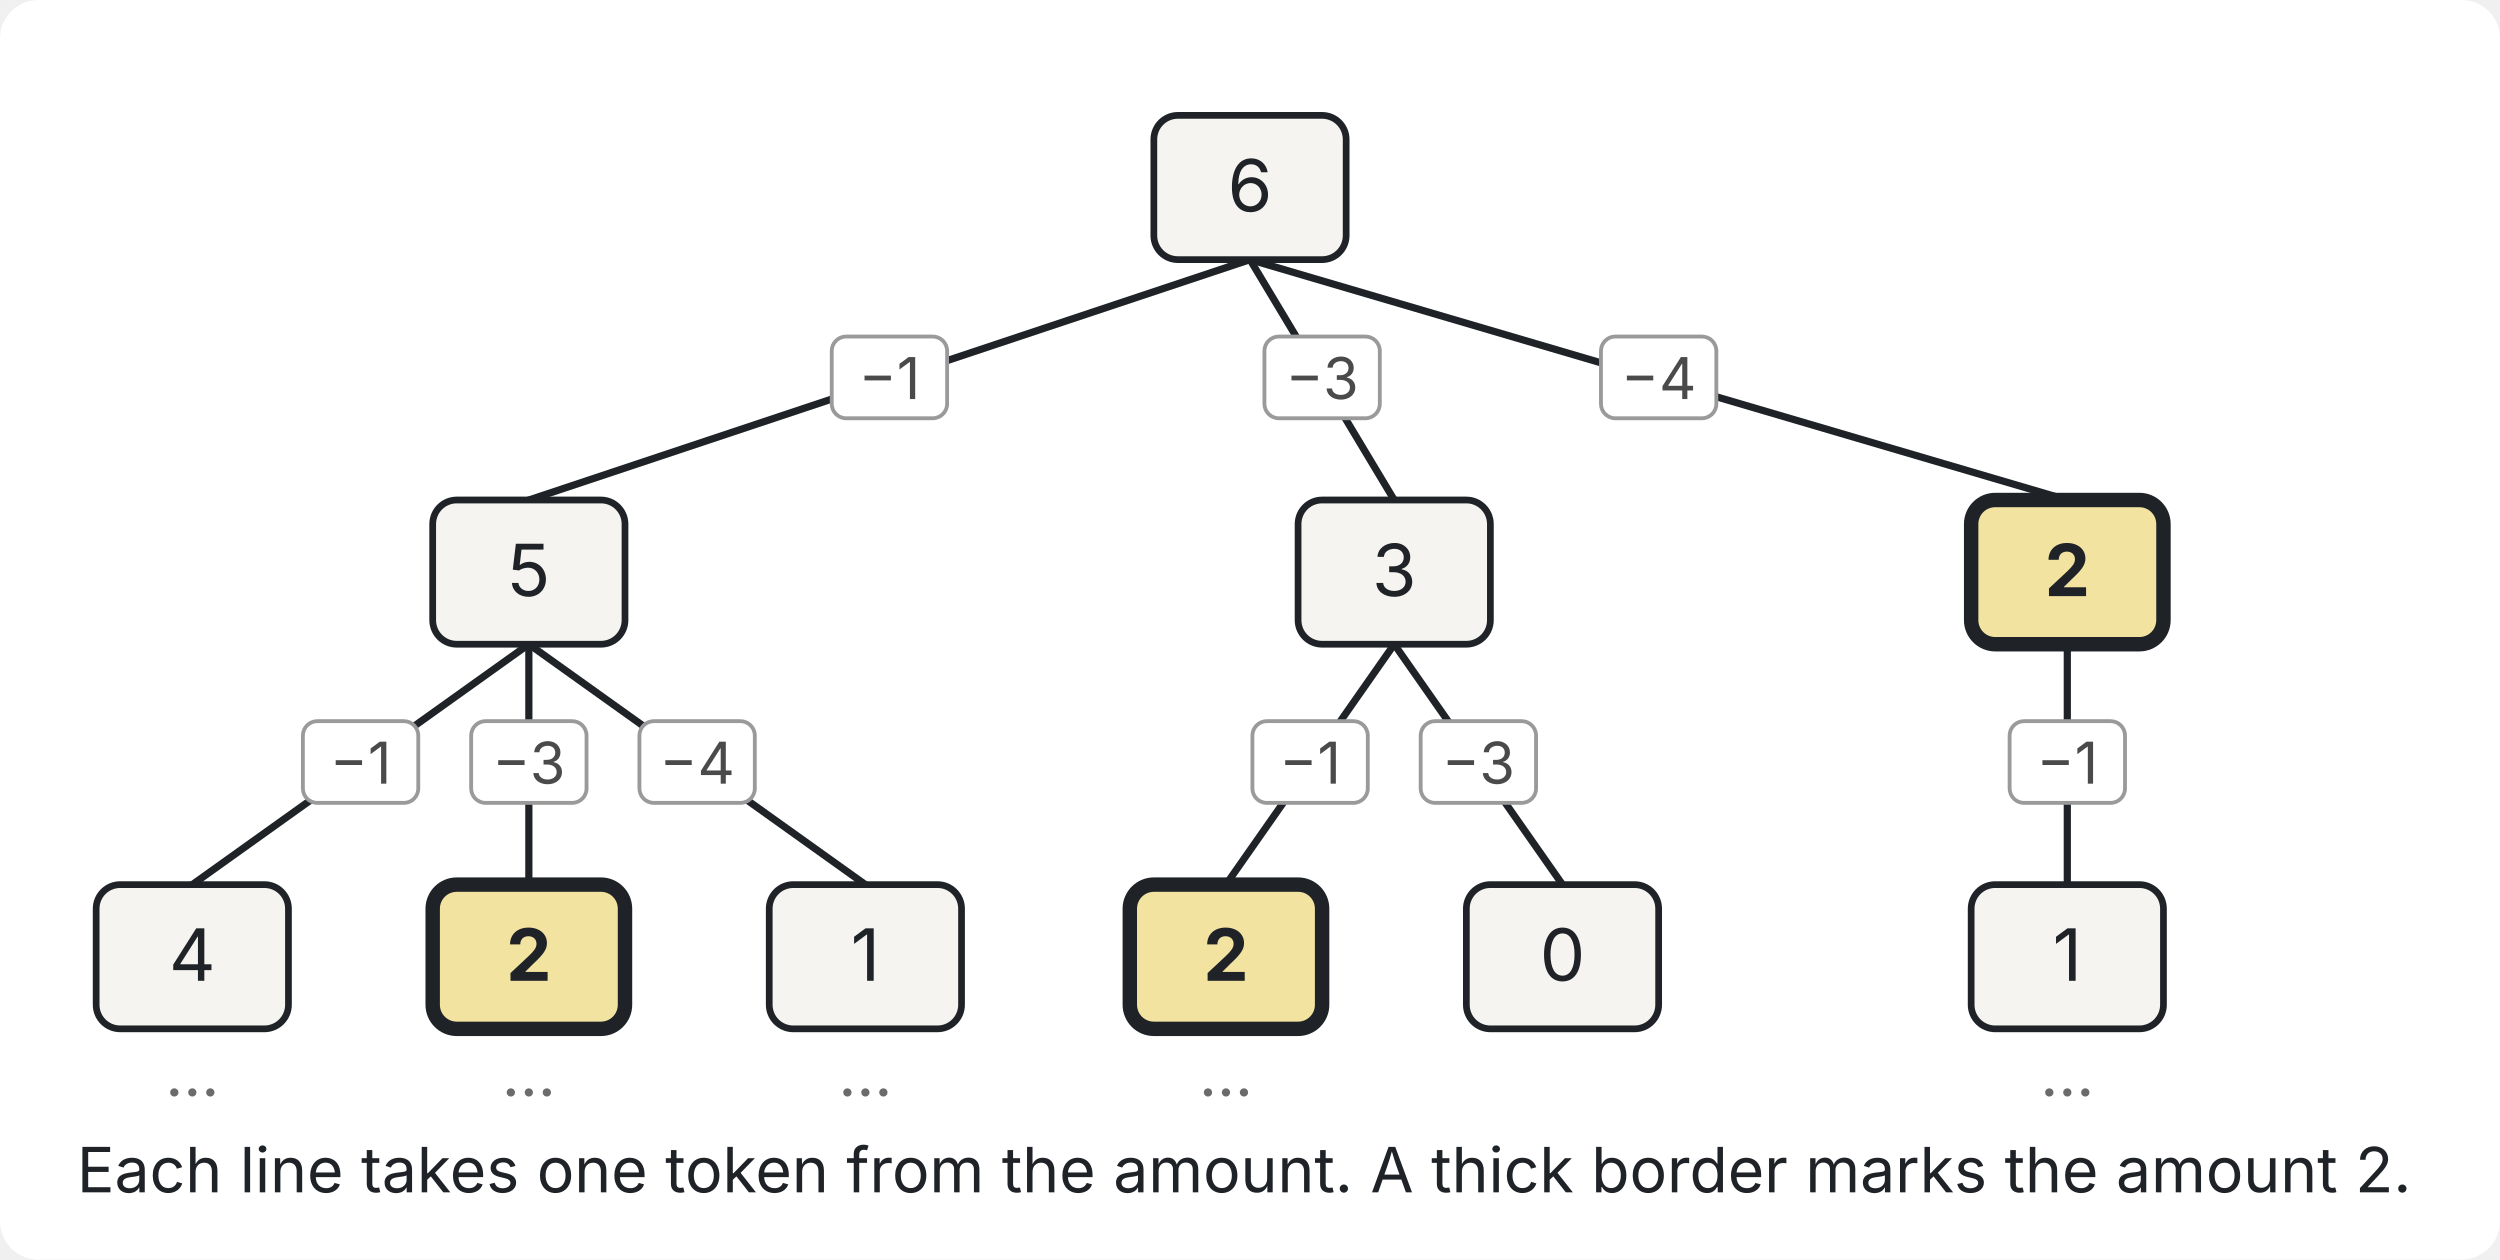
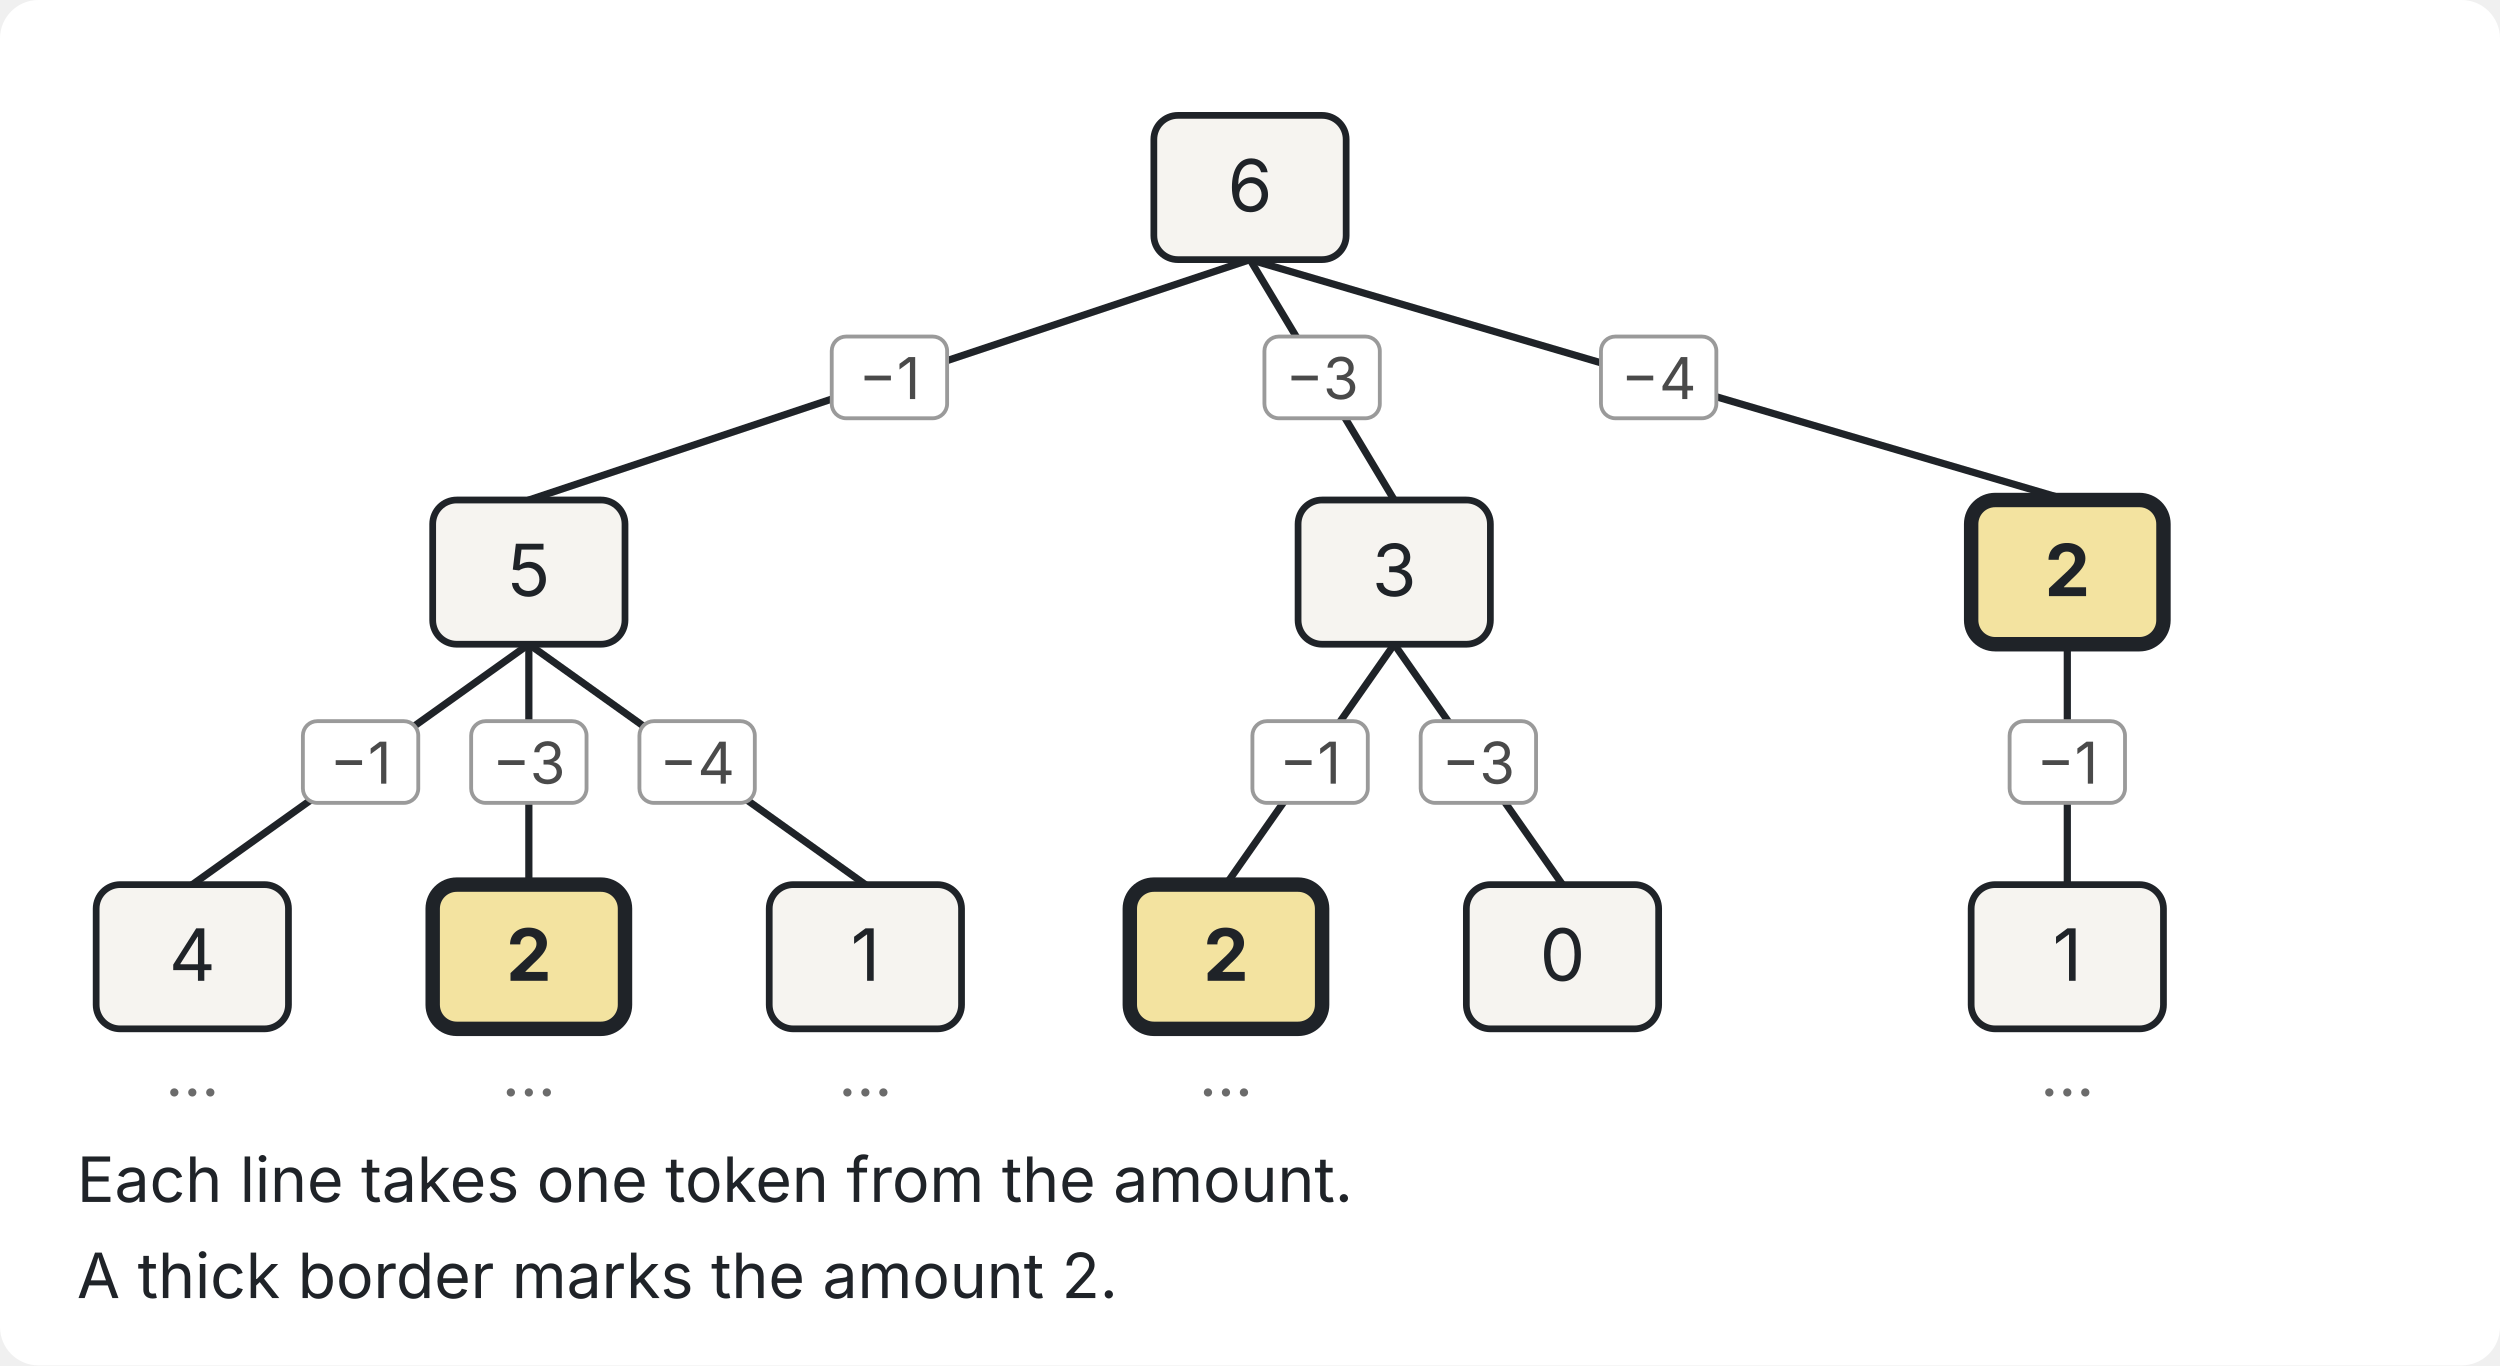
- <svg xmlns="http://www.w3.org/2000/svg" version="1.1" width="520px" height="262px" viewBox="0 0 520 262" fill="#1f2328" font-family="'Helvetica Neue', Inter, system-ui, sans-serif" role="img" aria-labelledby="repeated-title">
-   <rect x="0" y="0" width="520" height="262" rx="8" fill="#ffffff" />
+ <svg xmlns="http://www.w3.org/2000/svg" version="1.1" width="520px" height="284px" viewBox="0 0 520 284" fill="#1f2328" font-family="'Helvetica Neue', Inter, system-ui, sans-serif" role="img" aria-labelledby="repeated-title">
+   <rect x="0" y="0" width="520" height="284" rx="8" fill="#ffffff" />
  <line x1="260" y1="54" x2="110" y2="104" stroke="#1f2328" stroke-width="1.5" stroke-linecap="round" />
  <rect x="173.0" y="70.0" width="24" height="17" rx="3" fill="#ffffff" stroke="#9a9a9a" stroke-width="0.8" />
  <text fill="#4a4a4a" font-size="12px" text-anchor="middle" x="185.0" y="83.0">−1</text>
  <line x1="260" y1="54" x2="290" y2="104" stroke="#1f2328" stroke-width="1.5" stroke-linecap="round" />
  <rect x="263.0" y="70.0" width="24" height="17" rx="3" fill="#ffffff" stroke="#9a9a9a" stroke-width="0.8" />
  <text fill="#4a4a4a" font-size="12px" text-anchor="middle" x="275.0" y="83.0">−3</text>
  <line x1="260" y1="54" x2="430" y2="104" stroke="#1f2328" stroke-width="1.5" stroke-linecap="round" />
  <rect x="333.0" y="70.0" width="24" height="17" rx="3" fill="#ffffff" stroke="#9a9a9a" stroke-width="0.8" />
  <text fill="#4a4a4a" font-size="12px" text-anchor="middle" x="345.0" y="83.0">−4</text>
  <line x1="110" y1="134" x2="40" y2="184" stroke="#1f2328" stroke-width="1.5" stroke-linecap="round" />
  <rect x="63.0" y="150.0" width="24" height="17" rx="3" fill="#ffffff" stroke="#9a9a9a" stroke-width="0.8" />
  <text fill="#4a4a4a" font-size="12px" text-anchor="middle" x="75.0" y="163.0">−1</text>
  <line x1="110" y1="134" x2="110" y2="184" stroke="#1f2328" stroke-width="1.5" stroke-linecap="round" />
  <rect x="98.0" y="150.0" width="24" height="17" rx="3" fill="#ffffff" stroke="#9a9a9a" stroke-width="0.8" />
  <text fill="#4a4a4a" font-size="12px" text-anchor="middle" x="110.0" y="163.0">−3</text>
  <line x1="110" y1="134" x2="180" y2="184" stroke="#1f2328" stroke-width="1.5" stroke-linecap="round" />
  <rect x="133.0" y="150.0" width="24" height="17" rx="3" fill="#ffffff" stroke="#9a9a9a" stroke-width="0.8" />
  <text fill="#4a4a4a" font-size="12px" text-anchor="middle" x="145.0" y="163.0">−4</text>
  <line x1="290" y1="134" x2="255" y2="184" stroke="#1f2328" stroke-width="1.5" stroke-linecap="round" />
  <rect x="260.5" y="150.0" width="24" height="17" rx="3" fill="#ffffff" stroke="#9a9a9a" stroke-width="0.8" />
  <text fill="#4a4a4a" font-size="12px" text-anchor="middle" x="272.5" y="163.0">−1</text>
  <line x1="290" y1="134" x2="325" y2="184" stroke="#1f2328" stroke-width="1.5" stroke-linecap="round" />
  <rect x="295.5" y="150.0" width="24" height="17" rx="3" fill="#ffffff" stroke="#9a9a9a" stroke-width="0.8" />
  <text fill="#4a4a4a" font-size="12px" text-anchor="middle" x="307.5" y="163.0">−3</text>
  <line x1="430" y1="134" x2="430" y2="184" stroke="#1f2328" stroke-width="1.5" stroke-linecap="round" />
  <rect x="418.0" y="150.0" width="24" height="17" rx="3" fill="#ffffff" stroke="#9a9a9a" stroke-width="0.8" />
  <text fill="#4a4a4a" font-size="12px" text-anchor="middle" x="430.0" y="163.0">−1</text>
  <rect x="240.0" y="24" width="40" height="30" rx="5" fill="#f6f4f0" stroke="#1f2328" stroke-width="1.4" />
  <text fill="#1f2328" font-size="15px" text-anchor="middle" x="260" y="44">6</text>
  <rect x="90.0" y="104" width="40" height="30" rx="5" fill="#f6f4f0" stroke="#1f2328" stroke-width="1.4" />
  <text fill="#1f2328" font-size="15px" text-anchor="middle" x="110" y="124">5</text>
  <rect x="270.0" y="104" width="40" height="30" rx="5" fill="#f6f4f0" stroke="#1f2328" stroke-width="1.4" />
  <text fill="#1f2328" font-size="15px" text-anchor="middle" x="290" y="124">3</text>
  <rect x="410.0" y="104" width="40" height="30" rx="5" fill="#f3e3a0" stroke="#1f2328" stroke-width="3" />
  <text fill="#1f2328" font-size="15px" font-weight="bold" text-anchor="middle" x="430" y="124">2</text>
  <rect x="20.0" y="184" width="40" height="30" rx="5" fill="#f6f4f0" stroke="#1f2328" stroke-width="1.4" />
  <text fill="#1f2328" font-size="15px" text-anchor="middle" x="40" y="204">4</text>
  <text fill="#6b6b6b" font-size="13px" text-anchor="middle" x="40" y="228">…</text>
  <rect x="90.0" y="184" width="40" height="30" rx="5" fill="#f3e3a0" stroke="#1f2328" stroke-width="3" />
  <text fill="#1f2328" font-size="15px" font-weight="bold" text-anchor="middle" x="110" y="204">2</text>
  <text fill="#6b6b6b" font-size="13px" text-anchor="middle" x="110" y="228">…</text>
  <rect x="160.0" y="184" width="40" height="30" rx="5" fill="#f6f4f0" stroke="#1f2328" stroke-width="1.4" />
  <text fill="#1f2328" font-size="15px" text-anchor="middle" x="180" y="204">1</text>
  <text fill="#6b6b6b" font-size="13px" text-anchor="middle" x="180" y="228">…</text>
  <rect x="235.0" y="184" width="40" height="30" rx="5" fill="#f3e3a0" stroke="#1f2328" stroke-width="3" />
  <text fill="#1f2328" font-size="15px" font-weight="bold" text-anchor="middle" x="255" y="204">2</text>
  <text fill="#6b6b6b" font-size="13px" text-anchor="middle" x="255" y="228">…</text>
  <rect x="305.0" y="184" width="40" height="30" rx="5" fill="#f6f4f0" stroke="#1f2328" stroke-width="1.4" />
  <text fill="#1f2328" font-size="15px" text-anchor="middle" x="325" y="204">0</text>
  <rect x="410.0" y="184" width="40" height="30" rx="5" fill="#f6f4f0" stroke="#1f2328" stroke-width="1.4" />
  <text fill="#1f2328" font-size="15px" text-anchor="middle" x="430" y="204">1</text>
  <text fill="#6b6b6b" font-size="13px" text-anchor="middle" x="430" y="228">…</text>
-   <text fill="#1f2328" font-size="13px" x="16" y="248">Each line takes one token from the amount. A thick border marks the amount 2.</text>
+   <text fill="#1f2328" font-size="13px" x="16" y="250">Each line takes one token from the amount.</text>
+   <text fill="#1f2328" font-size="13px" x="16" y="270">A thick border marks the amount 2.</text>
</svg>
